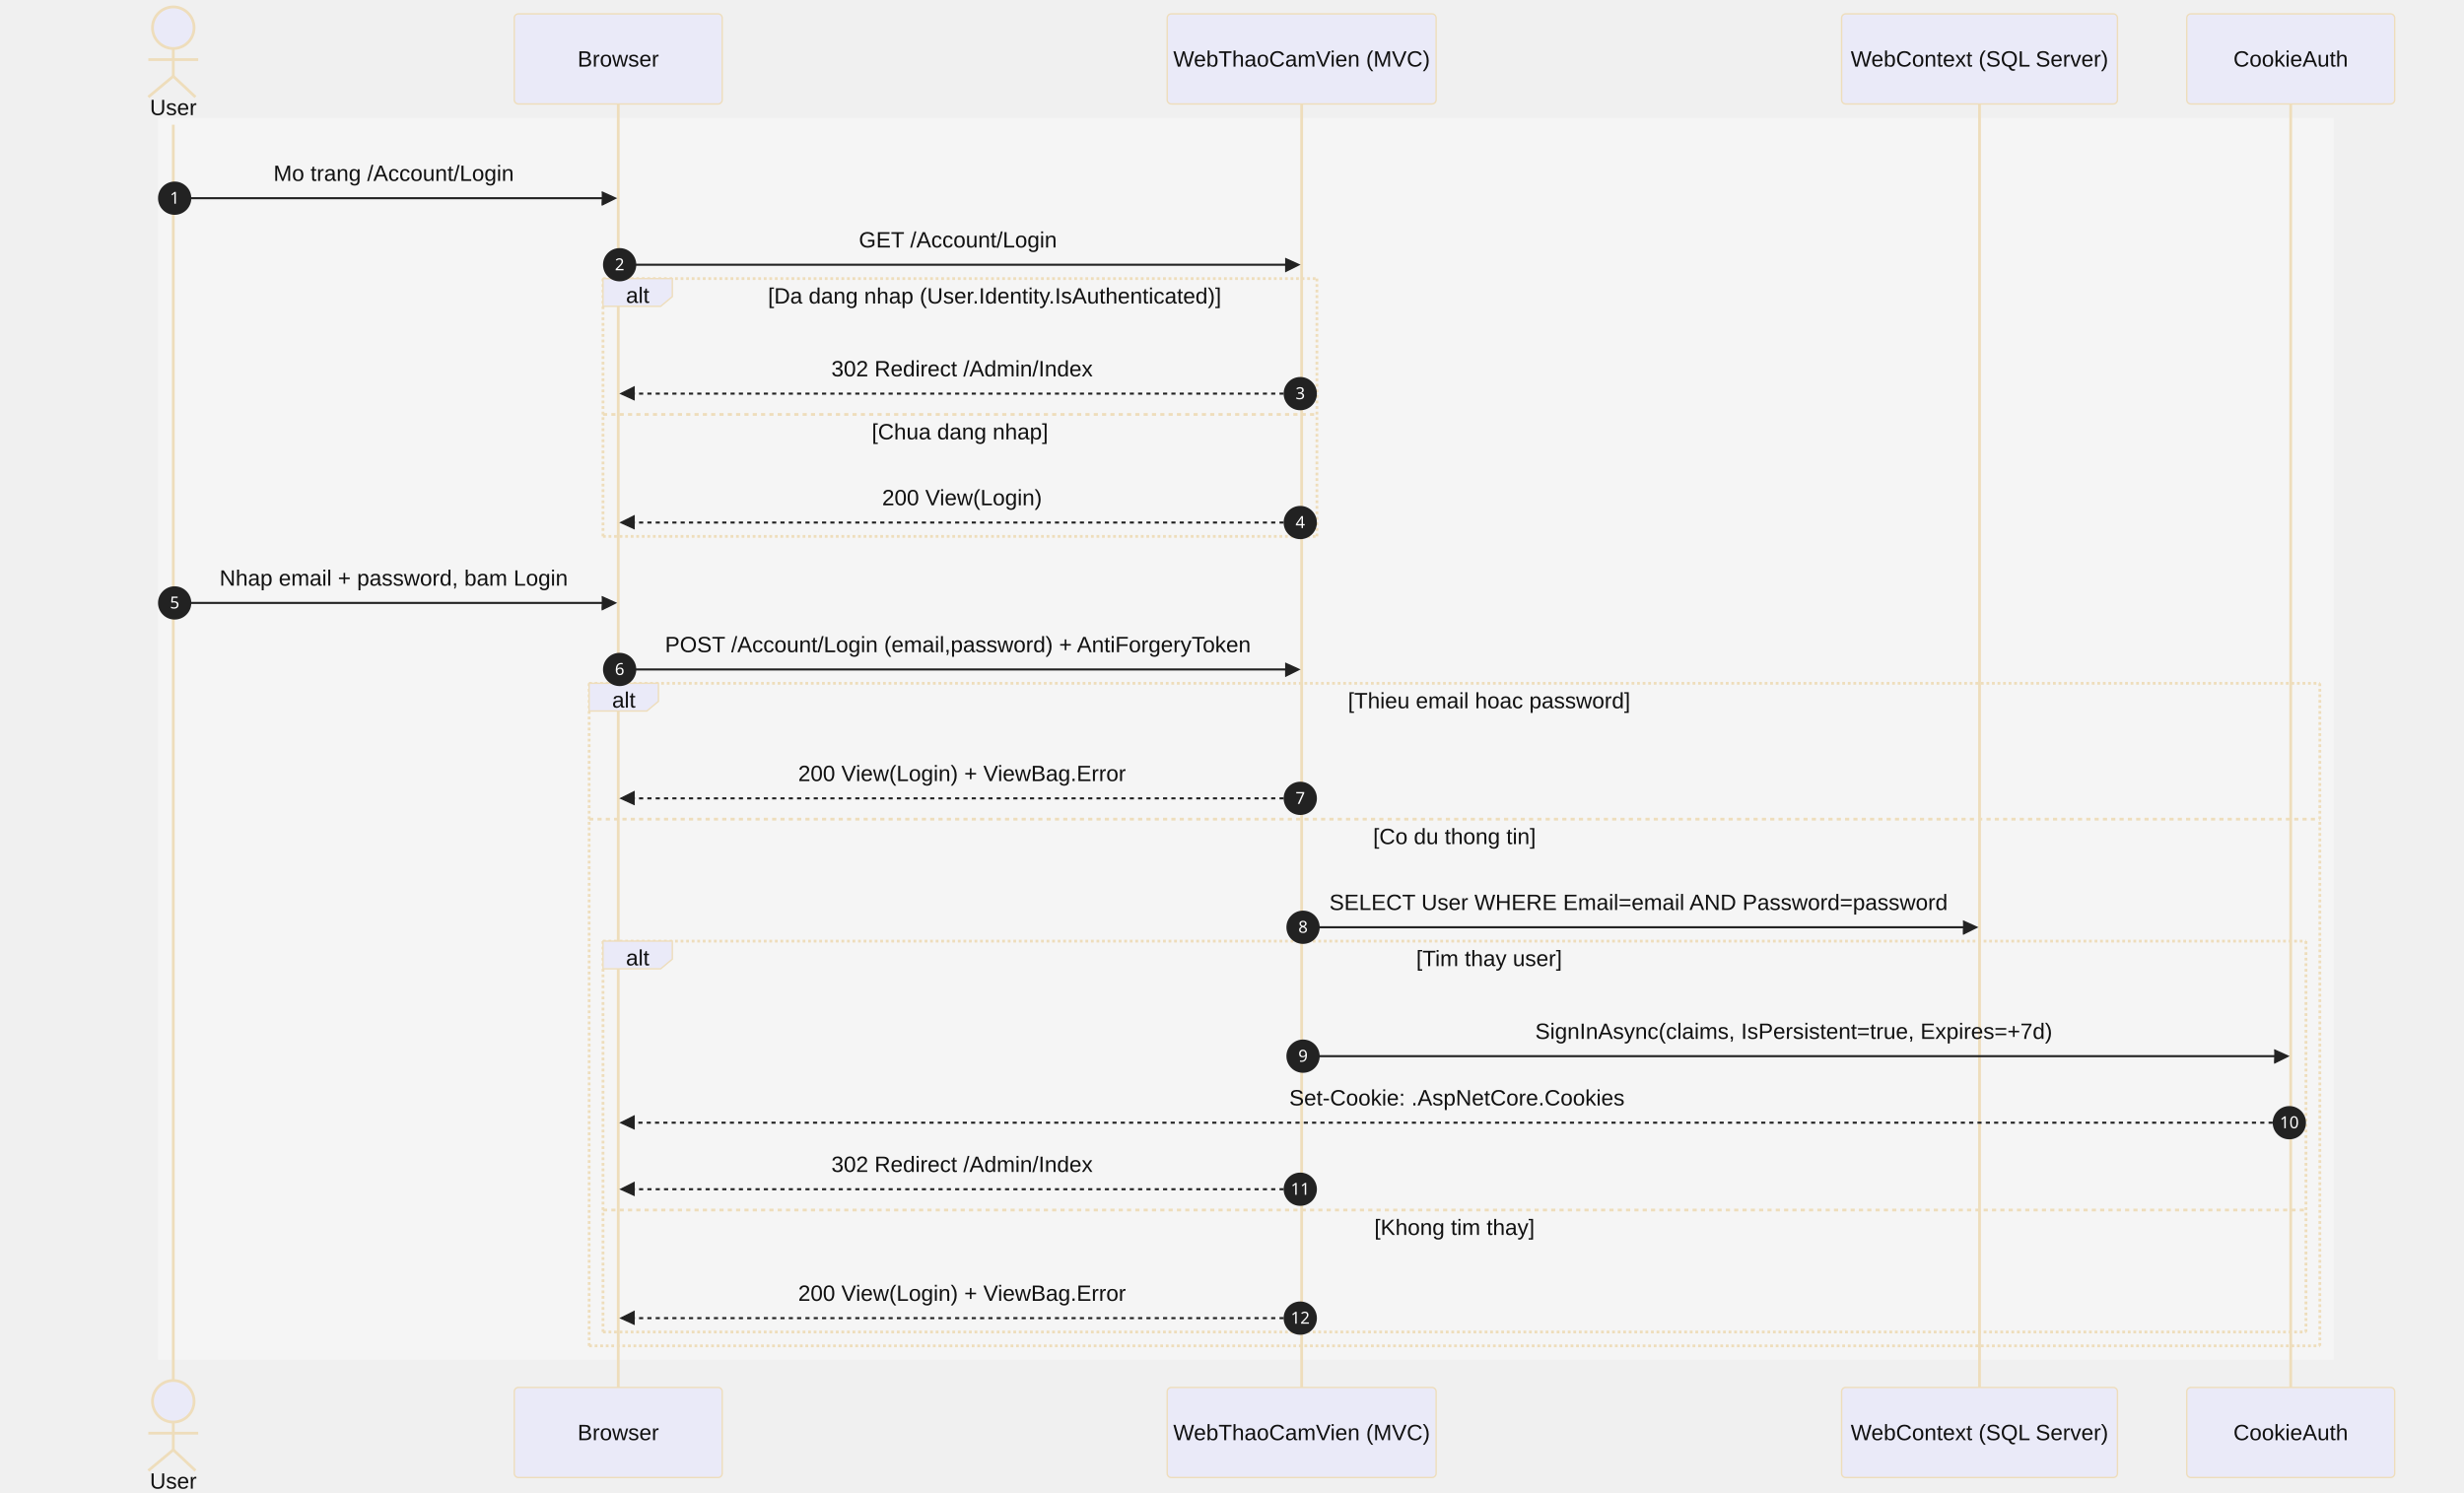
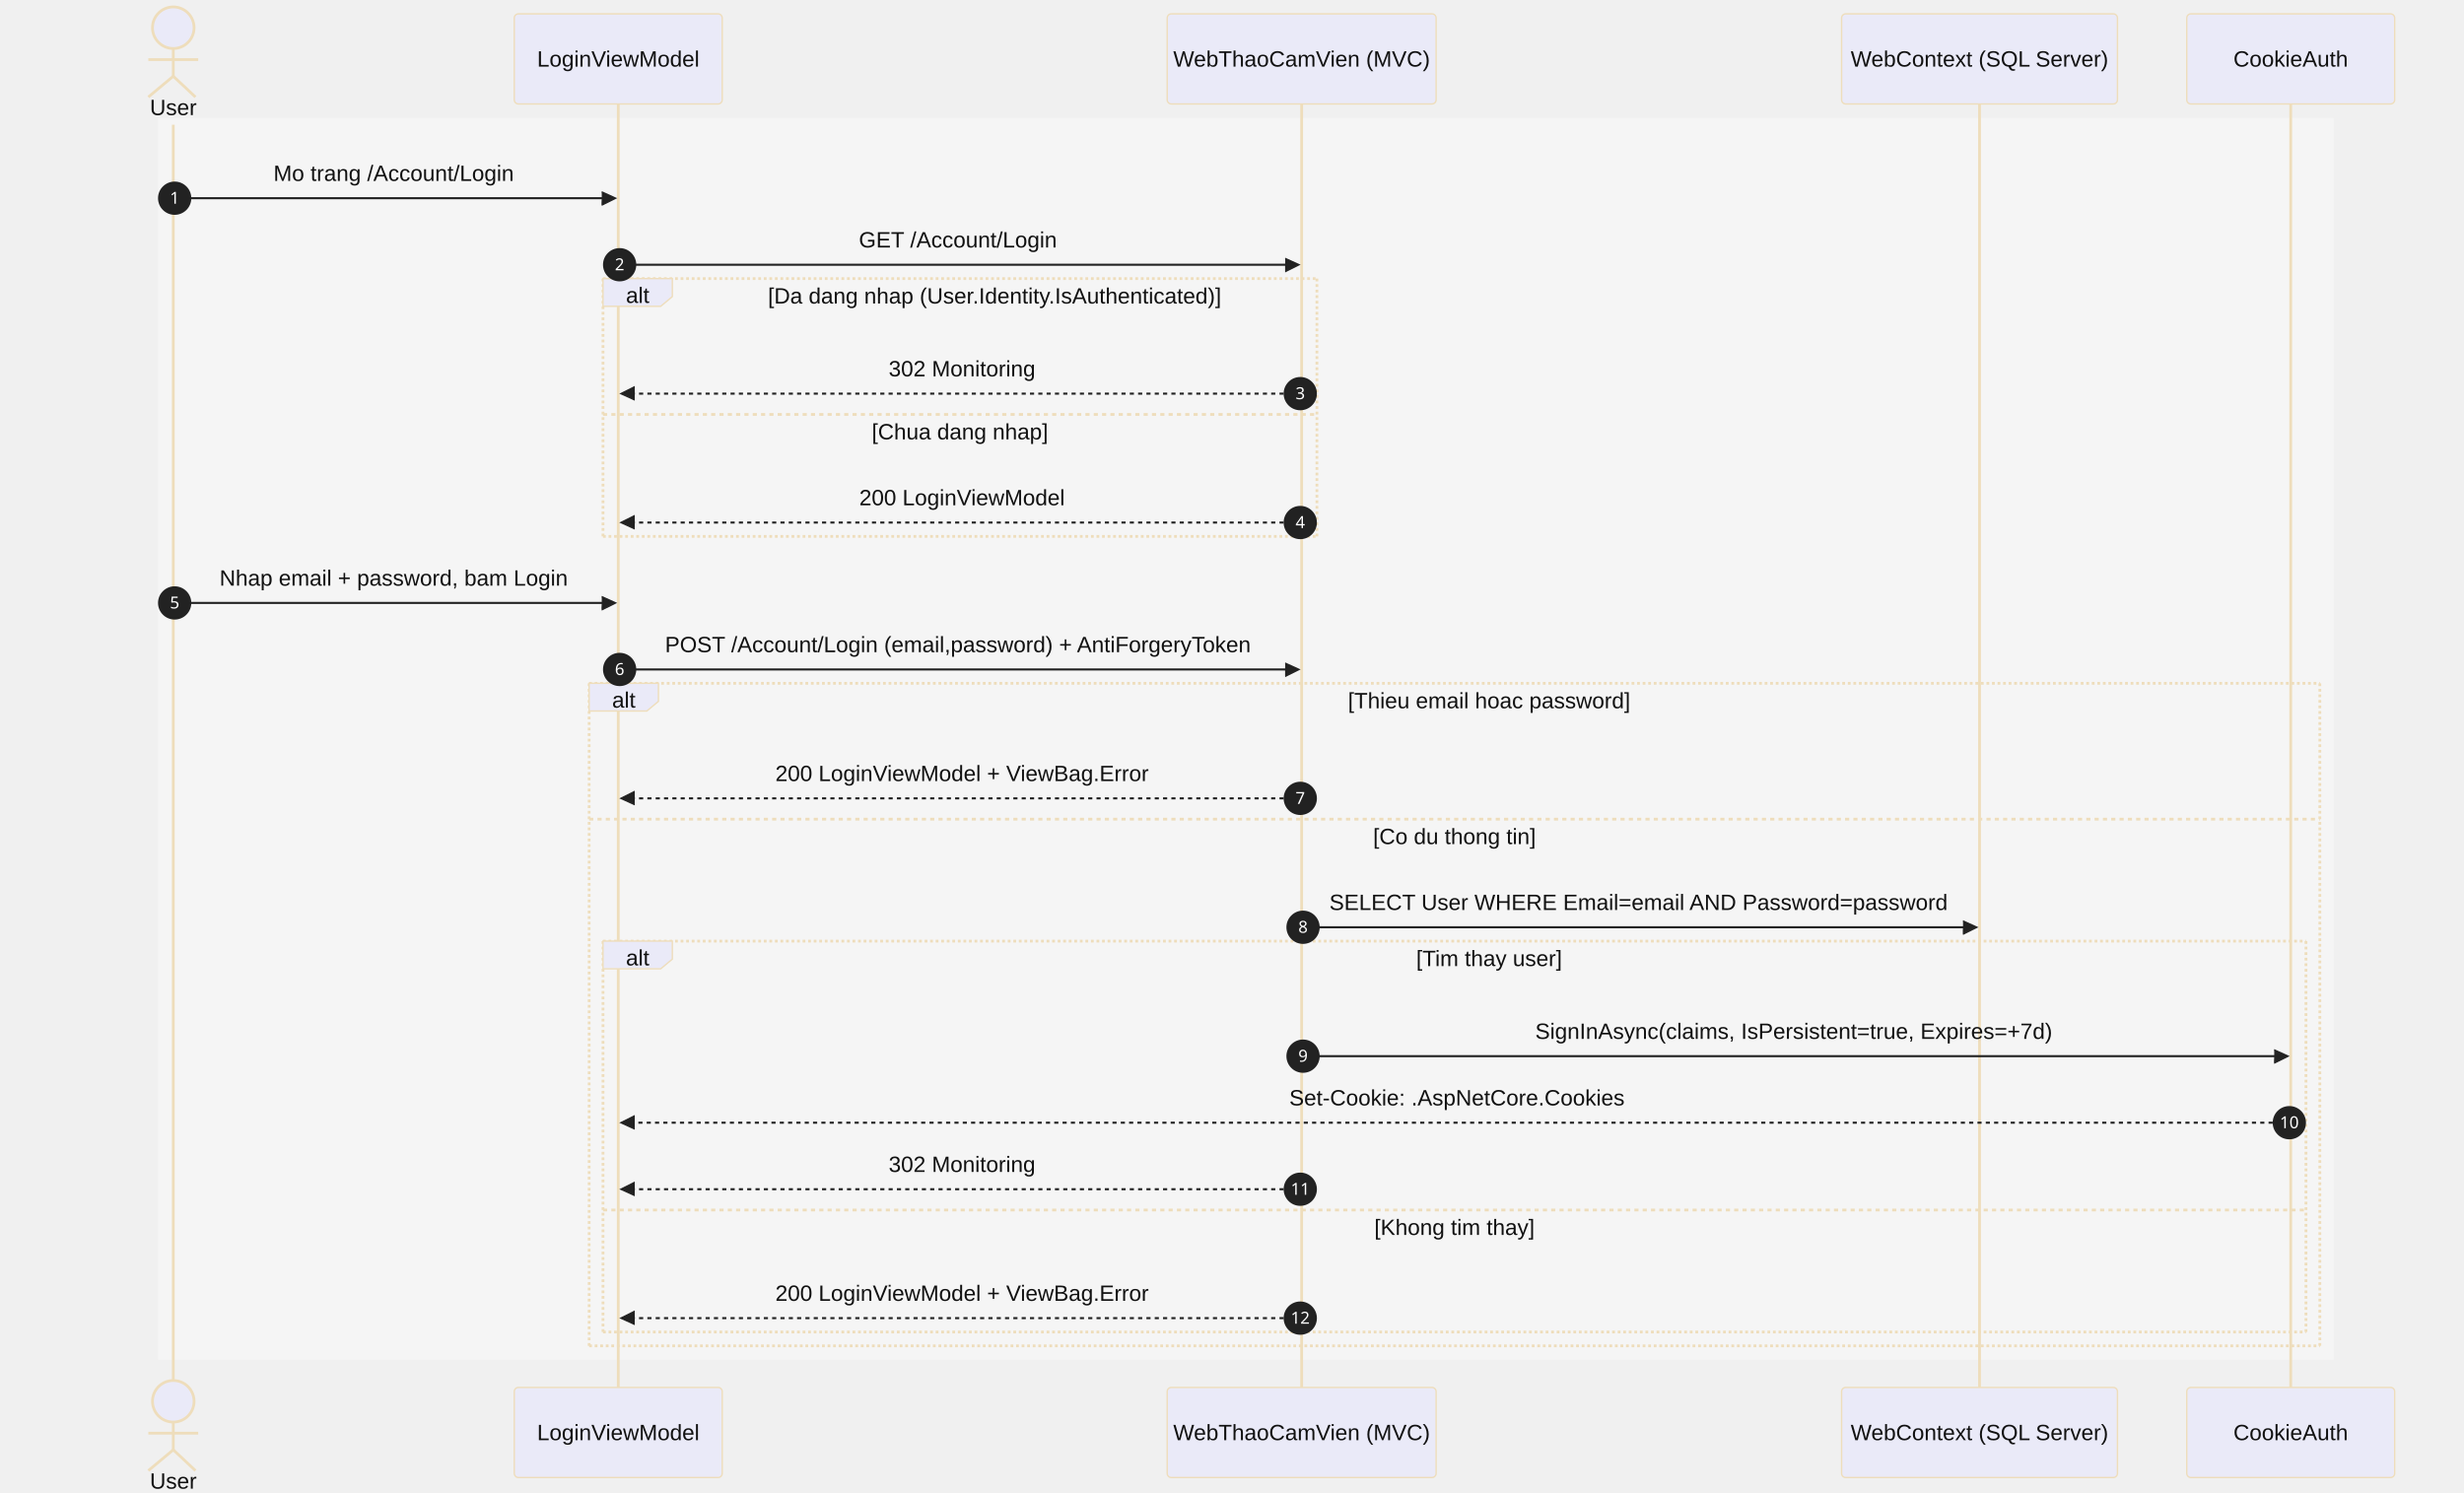
<svg xmlns="http://www.w3.org/2000/svg" id="container" width="1777.5" height="1077" viewBox="-50 -10 1777.5 1077" role="graphics-document document" aria-roledescription="sequence">
  <rect x="64" y="75" fill="rgb(245,245,245)" width="1569.5" height="896" class="rect" />
  <g>
    <rect x="1527.5" y="991" fill="#eaeaea" stroke="#666" width="150" height="65" name="A" rx="3" ry="3" class="actor actor-bottom" />
    <text x="1602.5" y="1023.5" dominant-baseline="central" alignment-baseline="central" class="actor actor-box" style="text-anchor: middle; font-size: 16px; font-weight: 400;">
      <tspan x="1602.5" dy="0">CookieAuth</tspan>
    </text>
  </g>
  <g>
    <rect x="1278.5" y="991" fill="#eaeaea" stroke="#666" width="199" height="65" name="DB" rx="3" ry="3" class="actor actor-bottom" />
    <text x="1378" y="1023.5" dominant-baseline="central" alignment-baseline="central" class="actor actor-box" style="text-anchor: middle; font-size: 16px; font-weight: 400;">
      <tspan x="1378" dy="0">WebContext (SQL Server)</tspan>
    </text>
  </g>
  <g>
    <rect x="792" y="991" fill="#eaeaea" stroke="#666" width="194" height="65" name="W" rx="3" ry="3" class="actor actor-bottom" />
    <text x="889" y="1023.5" dominant-baseline="central" alignment-baseline="central" class="actor actor-box" style="text-anchor: middle; font-size: 16px; font-weight: 400;">
      <tspan x="889" dy="0">WebThaoCamVien (MVC)</tspan>
    </text>
  </g>
  <g>
    <rect x="321" y="991" fill="#eaeaea" stroke="#666" width="150" height="65" name="B" rx="3" ry="3" class="actor actor-bottom" />
    <text x="396" y="1023.5" dominant-baseline="central" alignment-baseline="central" class="actor actor-box" style="text-anchor: middle; font-size: 16px; font-weight: 400;">
-       <tspan x="396" dy="0">Browser</tspan>
+       <tspan x="396" dy="0">LoginViewModel</tspan>
    </text>
  </g>
  <g />
  <g>
    <line id="actor4" x1="1602.5" y1="65" x2="1602.5" y2="991" class="actor-line 200" stroke-width="0.5px" stroke="#999" name="A" />
    <g id="root-4">
      <rect x="1527.5" y="0" fill="#eaeaea" stroke="#666" width="150" height="65" name="A" rx="3" ry="3" class="actor actor-top" />
      <text x="1602.5" y="32.5" dominant-baseline="central" alignment-baseline="central" class="actor actor-box" style="text-anchor: middle; font-size: 16px; font-weight: 400;">
        <tspan x="1602.5" dy="0">CookieAuth</tspan>
      </text>
    </g>
  </g>
  <g>
    <line id="actor3" x1="1378" y1="65" x2="1378" y2="991" class="actor-line 200" stroke-width="0.5px" stroke="#999" name="DB" />
    <g id="root-3">
      <rect x="1278.5" y="0" fill="#eaeaea" stroke="#666" width="199" height="65" name="DB" rx="3" ry="3" class="actor actor-top" />
      <text x="1378" y="32.5" dominant-baseline="central" alignment-baseline="central" class="actor actor-box" style="text-anchor: middle; font-size: 16px; font-weight: 400;">
        <tspan x="1378" dy="0">WebContext (SQL Server)</tspan>
      </text>
    </g>
  </g>
  <g>
    <line id="actor2" x1="889" y1="65" x2="889" y2="991" class="actor-line 200" stroke-width="0.5px" stroke="#999" name="W" />
    <g id="root-2">
      <rect x="792" y="0" fill="#eaeaea" stroke="#666" width="194" height="65" name="W" rx="3" ry="3" class="actor actor-top" />
      <text x="889" y="32.5" dominant-baseline="central" alignment-baseline="central" class="actor actor-box" style="text-anchor: middle; font-size: 16px; font-weight: 400;">
        <tspan x="889" dy="0">WebThaoCamVien (MVC)</tspan>
      </text>
    </g>
  </g>
  <g>
    <line id="actor1" x1="396" y1="65" x2="396" y2="991" class="actor-line 200" stroke-width="0.5px" stroke="#999" name="B" />
    <g id="root-1">
      <rect x="321" y="0" fill="#eaeaea" stroke="#666" width="150" height="65" name="B" rx="3" ry="3" class="actor actor-top" />
      <text x="396" y="32.5" dominant-baseline="central" alignment-baseline="central" class="actor actor-box" style="text-anchor: middle; font-size: 16px; font-weight: 400;">
-         <tspan x="396" dy="0">Browser</tspan>
+         <tspan x="396" dy="0">LoginViewModel</tspan>
      </text>
    </g>
  </g>
  <g>
    <line id="actor0" x1="75" y1="80" x2="75" y2="991" class="actor-line 200" stroke-width="0.5px" stroke="#999" name="U" />
  </g>
  <style>#container{font-family:"trebuchet ms",verdana,arial,sans-serif;font-size:16px;fill:#333;}@keyframes edge-animation-frame{from{stroke-dashoffset:0;}}@keyframes dash{to{stroke-dashoffset:0;}}#container .edge-animation-slow{stroke-dasharray:9,5!important;stroke-dashoffset:900;animation:dash 50s linear infinite;stroke-linecap:round;}#container .edge-animation-fast{stroke-dasharray:9,5!important;stroke-dashoffset:900;animation:dash 20s linear infinite;stroke-linecap:round;}#container .error-icon{fill:hsl(220.588, 100%, 98.333%);}#container .error-text{fill:rgb(8.5, 5.75, 0);stroke:rgb(8.5, 5.75, 0);}#container .edge-thickness-normal{stroke-width:1px;}#container .edge-thickness-thick{stroke-width:3.5px;}#container .edge-pattern-solid{stroke-dasharray:0;}#container .edge-thickness-invisible{stroke-width:0;fill:none;}#container .edge-pattern-dashed{stroke-dasharray:3;}#container .edge-pattern-dotted{stroke-dasharray:2;}#container .marker{fill:#000000;stroke:#000000;}#container .marker.cross{stroke:#000000;}#container svg{font-family:"trebuchet ms",verdana,arial,sans-serif;font-size:16px;}#container p{margin:0;}#container .actor{stroke:hsl(40.588, 60%, 83.333%);fill:#eaeaf8;}#container text.actor&gt;tspan{fill:#111111;stroke:none;}#container .actor-line{stroke:hsl(40.588, 60%, 83.333%);}#container .innerArc{stroke-width:1.5;stroke-dasharray:none;}#container .messageLine0{stroke-width:1.5;stroke-dasharray:none;stroke:#222222;}#container .messageLine1{stroke-width:1.5;stroke-dasharray:2,2;stroke:#222222;}#container #arrowhead path{fill:#222222;stroke:#222222;}#container .sequenceNumber{fill:#ffffff;}#container #sequencenumber{fill:#222222;}#container #crosshead path{fill:#222222;stroke:#222222;}#container .messageText{fill:#111111;stroke:none;}#container .labelBox{stroke:hsl(40.588, 60%, 83.333%);fill:#eaeaf8;}#container .labelText,#container .labelText&gt;tspan{fill:#111111;stroke:none;}#container .loopText,#container .loopText&gt;tspan{fill:#111111;stroke:none;}#container .loopLine{stroke-width:2px;stroke-dasharray:2,2;stroke:hsl(40.588, 60%, 83.333%);fill:hsl(40.588, 60%, 83.333%);}#container .note{stroke:hsl(52.683, 60%, 73.922%);fill:#fff5ad;}#container .noteText,#container .noteText&gt;tspan{fill:#333;stroke:none;}#container .activation0{fill:hsl(-79.412, 100%, 93.333%);stroke:hsl(-79.412, 100%, 83.333%);}#container .activation1{fill:hsl(-79.412, 100%, 93.333%);stroke:hsl(-79.412, 100%, 83.333%);}#container .activation2{fill:hsl(-79.412, 100%, 93.333%);stroke:hsl(-79.412, 100%, 83.333%);}#container .actorPopupMenu{position:absolute;}#container .actorPopupMenuPanel{position:absolute;fill:#eaeaf8;box-shadow:0px 8px 16px 0px rgba(0,0,0,0.2);filter:drop-shadow(3px 5px 2px rgb(0 0 0 / 0.4));}#container .actor-man line{stroke:hsl(40.588, 60%, 83.333%);fill:#eaeaf8;}#container .actor-man circle,#container line{stroke:hsl(40.588, 60%, 83.333%);fill:#eaeaf8;stroke-width:2px;}#container :root{--mermaid-font-family:"trebuchet ms",verdana,arial,sans-serif;}</style>
  <g />
  <defs>
    <symbol id="computer" width="24" height="24">
      <path transform="scale(.5)" d="M2 2v13h20v-13h-20zm18 11h-16v-9h16v9zm-10.228 6l.466-1h3.524l.467 1h-4.457zm14.228 3h-24l2-6h2.104l-1.33 4h18.45l-1.297-4h2.073l2 6zm-5-10h-14v-7h14v7z" />
    </symbol>
  </defs>
  <defs>
    <symbol id="database" fill-rule="evenodd" clip-rule="evenodd">
      <path transform="scale(.5)" d="M12.258.001l.256.004.255.005.253.008.251.01.249.012.247.015.246.016.242.019.241.02.239.023.236.024.233.027.231.028.229.031.225.032.223.034.22.036.217.038.214.04.211.041.208.043.205.045.201.046.198.048.194.05.191.051.187.053.183.054.18.056.175.057.172.059.168.06.163.061.16.063.155.064.15.066.074.033.073.033.071.034.07.034.069.035.068.035.067.035.066.035.064.036.064.036.062.036.06.036.06.037.058.037.058.037.055.038.055.038.053.038.052.038.051.039.05.039.048.039.047.039.045.04.044.04.043.04.041.04.04.041.039.041.037.041.036.041.034.041.033.042.032.042.03.042.029.042.027.042.026.043.024.043.023.043.021.043.02.043.018.044.017.043.015.044.013.044.012.044.011.045.009.044.007.045.006.045.004.045.002.045.001.045v17l-.001.045-.002.045-.004.045-.006.045-.007.045-.009.044-.011.045-.012.044-.013.044-.015.044-.017.043-.018.044-.02.043-.021.043-.023.043-.024.043-.026.043-.027.042-.029.042-.03.042-.032.042-.033.042-.034.041-.036.041-.037.041-.039.041-.04.041-.041.04-.043.04-.044.04-.045.04-.047.039-.048.039-.05.039-.051.039-.052.038-.053.038-.055.038-.055.038-.058.037-.058.037-.06.037-.06.036-.062.036-.064.036-.064.036-.066.035-.067.035-.068.035-.069.035-.07.034-.071.034-.073.033-.074.033-.15.066-.155.064-.16.063-.163.061-.168.06-.172.059-.175.057-.18.056-.183.054-.187.053-.191.051-.194.05-.198.048-.201.046-.205.045-.208.043-.211.041-.214.04-.217.038-.22.036-.223.034-.225.032-.229.031-.231.028-.233.027-.236.024-.239.023-.241.02-.242.019-.246.016-.247.015-.249.012-.251.01-.253.008-.255.005-.256.004-.258.001-.258-.001-.256-.004-.255-.005-.253-.008-.251-.01-.249-.012-.247-.015-.245-.016-.243-.019-.241-.02-.238-.023-.236-.024-.234-.027-.231-.028-.228-.031-.226-.032-.223-.034-.22-.036-.217-.038-.214-.04-.211-.041-.208-.043-.204-.045-.201-.046-.198-.048-.195-.05-.19-.051-.187-.053-.184-.054-.179-.056-.176-.057-.172-.059-.167-.06-.164-.061-.159-.063-.155-.064-.151-.066-.074-.033-.072-.033-.072-.034-.07-.034-.069-.035-.068-.035-.067-.035-.066-.035-.064-.036-.063-.036-.062-.036-.061-.036-.06-.037-.058-.037-.057-.037-.056-.038-.055-.038-.053-.038-.052-.038-.051-.039-.049-.039-.049-.039-.046-.039-.046-.04-.044-.04-.043-.04-.041-.04-.04-.041-.039-.041-.037-.041-.036-.041-.034-.041-.033-.042-.032-.042-.03-.042-.029-.042-.027-.042-.026-.043-.024-.043-.023-.043-.021-.043-.02-.043-.018-.044-.017-.043-.015-.044-.013-.044-.012-.044-.011-.045-.009-.044-.007-.045-.006-.045-.004-.045-.002-.045-.001-.045v-17l.001-.045.002-.045.004-.045.006-.045.007-.045.009-.044.011-.045.012-.044.013-.044.015-.044.017-.043.018-.044.02-.043.021-.043.023-.043.024-.043.026-.043.027-.042.029-.042.03-.042.032-.042.033-.042.034-.041.036-.041.037-.041.039-.041.04-.041.041-.04.043-.04.044-.04.046-.04.046-.039.049-.039.049-.039.051-.039.052-.038.053-.038.055-.038.056-.038.057-.037.058-.037.06-.037.061-.036.062-.036.063-.036.064-.036.066-.035.067-.035.068-.035.069-.035.07-.034.072-.034.072-.033.074-.033.151-.066.155-.064.159-.063.164-.061.167-.06.172-.059.176-.057.179-.056.184-.054.187-.053.19-.051.195-.05.198-.048.201-.046.204-.045.208-.043.211-.041.214-.04.217-.038.22-.036.223-.034.226-.032.228-.031.231-.028.234-.027.236-.024.238-.023.241-.02.243-.019.245-.016.247-.015.249-.012.251-.01.253-.008.255-.005.256-.004.258-.001.258.001zm-9.258 20.499v.01l.001.021.003.021.004.022.005.021.006.022.007.022.009.023.01.022.011.023.012.023.013.023.015.023.016.024.017.023.018.024.019.024.021.024.022.025.023.024.024.025.052.049.056.05.061.051.066.051.07.051.075.051.079.052.084.052.088.052.092.052.097.052.102.051.105.052.11.052.114.051.119.051.123.051.127.05.131.05.135.05.139.048.144.049.147.047.152.047.155.047.16.045.163.045.167.043.171.043.176.041.178.041.183.039.187.039.19.037.194.035.197.035.202.033.204.031.209.03.212.029.216.027.219.025.222.024.226.021.23.02.233.018.236.016.24.015.243.012.246.01.249.008.253.005.256.004.259.001.26-.001.257-.004.254-.005.25-.008.247-.011.244-.012.241-.014.237-.016.233-.018.231-.021.226-.021.224-.024.22-.026.216-.027.212-.028.21-.031.205-.031.202-.034.198-.034.194-.036.191-.037.187-.039.183-.04.179-.04.175-.042.172-.043.168-.044.163-.045.16-.046.155-.046.152-.047.148-.048.143-.049.139-.049.136-.05.131-.05.126-.05.123-.051.118-.052.114-.051.11-.052.106-.052.101-.052.096-.052.092-.052.088-.053.083-.051.079-.052.074-.052.07-.051.065-.051.06-.051.056-.05.051-.05.023-.024.023-.025.021-.024.02-.024.019-.024.018-.024.017-.024.015-.023.014-.024.013-.023.012-.023.01-.023.01-.022.008-.022.006-.022.006-.022.004-.022.004-.021.001-.021.001-.021v-4.127l-.077.055-.08.053-.083.054-.085.053-.087.052-.09.052-.093.051-.095.05-.097.05-.1.049-.102.049-.105.048-.106.047-.109.047-.111.046-.114.045-.115.045-.118.044-.12.043-.122.042-.124.042-.126.041-.128.04-.13.04-.132.038-.134.038-.135.037-.138.037-.139.035-.142.035-.143.034-.144.033-.147.032-.148.031-.15.03-.151.03-.153.029-.154.027-.156.027-.158.026-.159.025-.161.024-.162.023-.163.022-.165.021-.166.02-.167.019-.169.018-.169.017-.171.016-.173.015-.173.014-.175.013-.175.012-.177.011-.178.01-.179.008-.179.008-.181.006-.182.005-.182.004-.184.003-.184.002h-.37l-.184-.002-.184-.003-.182-.004-.182-.005-.181-.006-.179-.008-.179-.008-.178-.01-.176-.011-.176-.012-.175-.013-.173-.014-.172-.015-.171-.016-.17-.017-.169-.018-.167-.019-.166-.02-.165-.021-.163-.022-.162-.023-.161-.024-.159-.025-.157-.026-.156-.027-.155-.027-.153-.029-.151-.03-.15-.03-.148-.031-.146-.032-.145-.033-.143-.034-.141-.035-.14-.035-.137-.037-.136-.037-.134-.038-.132-.038-.13-.04-.128-.04-.126-.041-.124-.042-.122-.042-.12-.044-.117-.043-.116-.045-.113-.045-.112-.046-.109-.047-.106-.047-.105-.048-.102-.049-.1-.049-.097-.05-.095-.05-.093-.052-.09-.051-.087-.052-.085-.053-.083-.054-.08-.054-.077-.054v4.127zm0-5.654v.011l.001.021.003.021.004.021.005.022.006.022.007.022.009.022.01.022.011.023.012.023.013.023.015.024.016.023.017.024.018.024.019.024.021.024.022.024.023.025.024.024.052.05.056.05.061.05.066.051.07.051.075.052.079.051.084.052.088.052.092.052.097.052.102.052.105.052.11.051.114.051.119.052.123.05.127.051.131.05.135.049.139.049.144.048.147.048.152.047.155.046.16.045.163.045.167.044.171.042.176.042.178.04.183.04.187.038.19.037.194.036.197.034.202.033.204.032.209.03.212.028.216.027.219.025.222.024.226.022.23.02.233.018.236.016.24.014.243.012.246.01.249.008.253.006.256.003.259.001.26-.001.257-.003.254-.006.25-.008.247-.01.244-.012.241-.015.237-.016.233-.018.231-.02.226-.022.224-.024.22-.025.216-.027.212-.029.21-.03.205-.032.202-.033.198-.035.194-.036.191-.037.187-.039.183-.039.179-.041.175-.042.172-.043.168-.044.163-.045.16-.045.155-.047.152-.047.148-.048.143-.048.139-.05.136-.049.131-.05.126-.051.123-.051.118-.051.114-.052.11-.052.106-.052.101-.052.096-.052.092-.052.088-.052.083-.052.079-.052.074-.051.07-.052.065-.051.06-.05.056-.051.051-.049.023-.025.023-.024.021-.025.02-.024.019-.024.018-.024.017-.024.015-.023.014-.023.013-.024.012-.022.01-.023.01-.023.008-.022.006-.022.006-.022.004-.021.004-.022.001-.021.001-.021v-4.139l-.077.054-.08.054-.083.054-.085.052-.087.053-.09.051-.093.051-.095.051-.097.05-.1.049-.102.049-.105.048-.106.047-.109.047-.111.046-.114.045-.115.044-.118.044-.12.044-.122.042-.124.042-.126.041-.128.04-.13.039-.132.039-.134.038-.135.037-.138.036-.139.036-.142.035-.143.033-.144.033-.147.033-.148.031-.15.03-.151.03-.153.028-.154.028-.156.027-.158.026-.159.025-.161.024-.162.023-.163.022-.165.021-.166.02-.167.019-.169.018-.169.017-.171.016-.173.015-.173.014-.175.013-.175.012-.177.011-.178.009-.179.009-.179.007-.181.007-.182.005-.182.004-.184.003-.184.002h-.37l-.184-.002-.184-.003-.182-.004-.182-.005-.181-.007-.179-.007-.179-.009-.178-.009-.176-.011-.176-.012-.175-.013-.173-.014-.172-.015-.171-.016-.17-.017-.169-.018-.167-.019-.166-.02-.165-.021-.163-.022-.162-.023-.161-.024-.159-.025-.157-.026-.156-.027-.155-.028-.153-.028-.151-.03-.15-.03-.148-.031-.146-.033-.145-.033-.143-.033-.141-.035-.14-.036-.137-.036-.136-.037-.134-.038-.132-.039-.13-.039-.128-.04-.126-.041-.124-.042-.122-.043-.12-.043-.117-.044-.116-.044-.113-.046-.112-.046-.109-.046-.106-.047-.105-.048-.102-.049-.1-.049-.097-.05-.095-.051-.093-.051-.09-.051-.087-.053-.085-.052-.083-.054-.08-.054-.077-.054v4.139zm0-5.666v.011l.001.02.003.022.004.021.005.022.006.021.007.022.009.023.01.022.011.023.012.023.013.023.015.023.016.024.017.024.018.023.019.024.021.025.022.024.023.024.024.025.052.05.056.05.061.05.066.051.07.051.075.052.079.051.084.052.088.052.092.052.097.052.102.052.105.051.11.052.114.051.119.051.123.051.127.05.131.05.135.05.139.049.144.048.147.048.152.047.155.046.16.045.163.045.167.043.171.043.176.042.178.04.183.04.187.038.19.037.194.036.197.034.202.033.204.032.209.03.212.028.216.027.219.025.222.024.226.021.23.02.233.018.236.017.24.014.243.012.246.01.249.008.253.006.256.003.259.001.26-.001.257-.003.254-.006.25-.008.247-.01.244-.013.241-.014.237-.016.233-.018.231-.02.226-.022.224-.024.22-.025.216-.027.212-.029.21-.03.205-.032.202-.033.198-.035.194-.036.191-.037.187-.039.183-.039.179-.041.175-.042.172-.043.168-.044.163-.045.16-.045.155-.047.152-.047.148-.048.143-.049.139-.049.136-.049.131-.051.126-.05.123-.051.118-.052.114-.051.11-.052.106-.052.101-.052.096-.052.092-.052.088-.052.083-.052.079-.052.074-.052.07-.051.065-.051.06-.051.056-.05.051-.049.023-.025.023-.025.021-.024.02-.024.019-.024.018-.024.017-.024.015-.023.014-.024.013-.023.012-.023.01-.022.01-.023.008-.022.006-.022.006-.022.004-.022.004-.021.001-.021.001-.021v-4.153l-.077.054-.08.054-.083.053-.085.053-.087.053-.09.051-.093.051-.095.051-.097.05-.1.049-.102.048-.105.048-.106.048-.109.046-.111.046-.114.046-.115.044-.118.044-.12.043-.122.043-.124.042-.126.041-.128.04-.13.039-.132.039-.134.038-.135.037-.138.036-.139.036-.142.034-.143.034-.144.033-.147.032-.148.032-.15.03-.151.03-.153.028-.154.028-.156.027-.158.026-.159.024-.161.024-.162.023-.163.023-.165.021-.166.02-.167.019-.169.018-.169.017-.171.016-.173.015-.173.014-.175.013-.175.012-.177.01-.178.01-.179.009-.179.007-.181.006-.182.006-.182.004-.184.003-.184.001-.185.001-.185-.001-.184-.001-.184-.003-.182-.004-.182-.006-.181-.006-.179-.007-.179-.009-.178-.01-.176-.01-.176-.012-.175-.013-.173-.014-.172-.015-.171-.016-.17-.017-.169-.018-.167-.019-.166-.02-.165-.021-.163-.023-.162-.023-.161-.024-.159-.024-.157-.026-.156-.027-.155-.028-.153-.028-.151-.03-.15-.03-.148-.032-.146-.032-.145-.033-.143-.034-.141-.034-.14-.036-.137-.036-.136-.037-.134-.038-.132-.039-.13-.039-.128-.041-.126-.041-.124-.041-.122-.043-.12-.043-.117-.044-.116-.044-.113-.046-.112-.046-.109-.046-.106-.048-.105-.048-.102-.048-.1-.05-.097-.049-.095-.051-.093-.051-.09-.052-.087-.052-.085-.053-.083-.053-.08-.054-.077-.054v4.153zm8.74-8.179l-.257.004-.254.005-.25.008-.247.011-.244.012-.241.014-.237.016-.233.018-.231.021-.226.022-.224.023-.22.026-.216.027-.212.028-.21.031-.205.032-.202.033-.198.034-.194.036-.191.038-.187.038-.183.04-.179.041-.175.042-.172.043-.168.043-.163.045-.16.046-.155.046-.152.048-.148.048-.143.048-.139.049-.136.05-.131.05-.126.051-.123.051-.118.051-.114.052-.11.052-.106.052-.101.052-.096.052-.092.052-.088.052-.083.052-.079.052-.074.051-.07.052-.065.051-.06.05-.056.05-.051.05-.023.025-.023.024-.021.024-.02.025-.019.024-.018.024-.017.023-.015.024-.014.023-.013.023-.012.023-.01.023-.01.022-.008.022-.006.023-.006.021-.004.022-.004.021-.001.021-.001.021.001.021.001.021.004.021.004.022.006.021.006.023.008.022.01.022.01.023.012.023.013.023.014.023.015.024.017.023.018.024.019.024.02.025.021.024.023.024.023.025.051.05.056.05.06.05.065.051.07.052.074.051.079.052.083.052.088.052.092.052.096.052.101.052.106.052.11.052.114.052.118.051.123.051.126.051.131.05.136.05.139.049.143.048.148.048.152.048.155.046.16.046.163.045.168.043.172.043.175.042.179.041.183.04.187.038.191.038.194.036.198.034.202.033.205.032.21.031.212.028.216.027.22.026.224.023.226.022.231.021.233.018.237.016.241.014.244.012.247.011.25.008.254.005.257.004.26.001.26-.001.257-.004.254-.005.25-.008.247-.011.244-.012.241-.014.237-.016.233-.018.231-.021.226-.022.224-.023.22-.026.216-.027.212-.028.21-.031.205-.032.202-.033.198-.034.194-.036.191-.038.187-.038.183-.04.179-.041.175-.042.172-.043.168-.043.163-.045.16-.046.155-.046.152-.048.148-.048.143-.048.139-.049.136-.05.131-.05.126-.051.123-.051.118-.051.114-.052.11-.052.106-.052.101-.052.096-.052.092-.052.088-.052.083-.052.079-.052.074-.051.07-.052.065-.051.06-.05.056-.05.051-.05.023-.025.023-.024.021-.024.02-.025.019-.024.018-.024.017-.023.015-.024.014-.023.013-.023.012-.023.01-.023.01-.022.008-.022.006-.023.006-.021.004-.022.004-.021.001-.021.001-.021-.001-.021-.001-.021-.004-.021-.004-.022-.006-.021-.006-.023-.008-.022-.01-.022-.01-.023-.012-.023-.013-.023-.014-.023-.015-.024-.017-.023-.018-.024-.019-.024-.02-.025-.021-.024-.023-.024-.023-.025-.051-.05-.056-.05-.06-.05-.065-.051-.07-.052-.074-.051-.079-.052-.083-.052-.088-.052-.092-.052-.096-.052-.101-.052-.106-.052-.11-.052-.114-.052-.118-.051-.123-.051-.126-.051-.131-.05-.136-.05-.139-.049-.143-.048-.148-.048-.152-.048-.155-.046-.16-.046-.163-.045-.168-.043-.172-.043-.175-.042-.179-.041-.183-.04-.187-.038-.191-.038-.194-.036-.198-.034-.202-.033-.205-.032-.21-.031-.212-.028-.216-.027-.22-.026-.224-.023-.226-.022-.231-.021-.233-.018-.237-.016-.241-.014-.244-.012-.247-.011-.25-.008-.254-.005-.257-.004-.26-.001-.26.001z" />
    </symbol>
  </defs>
  <defs>
    <symbol id="clock" width="24" height="24">
      <path transform="scale(.5)" d="M12 2c5.514 0 10 4.486 10 10s-4.486 10-10 10-10-4.486-10-10 4.486-10 10-10zm0-2c-6.627 0-12 5.373-12 12s5.373 12 12 12 12-5.373 12-12-5.373-12-12-12zm5.848 12.459c.202.038.202.333.001.372-1.907.361-6.045 1.111-6.547 1.111-.719 0-1.301-.582-1.301-1.301 0-.512.77-5.447 1.125-7.445.034-.192.312-.181.343.014l.985 6.238 5.394 1.011z" />
    </symbol>
  </defs>
  <defs>
    <marker id="arrowhead" refX="7.9" refY="5" markerUnits="userSpaceOnUse" markerWidth="12" markerHeight="12" orient="auto-start-reverse">
      <path d="M -1 0 L 10 5 L 0 10 z" />
    </marker>
  </defs>
  <defs>
    <marker id="crosshead" markerWidth="15" markerHeight="8" orient="auto" refX="4" refY="4.5">
      <path fill="none" stroke="#000000" stroke-width="1pt" d="M 1,2 L 6,7 M 6,2 L 1,7" style="stroke-dasharray: 0, 0;" />
    </marker>
  </defs>
  <defs>
    <marker id="filled-head" refX="15.5" refY="7" markerWidth="20" markerHeight="28" orient="auto">
      <path d="M 18,7 L9,13 L14,7 L9,1 Z" />
    </marker>
  </defs>
  <defs>
    <marker id="sequencenumber" refX="15" refY="15" markerWidth="60" markerHeight="40" orient="auto">
      <circle cx="15" cy="15" r="6" />
    </marker>
  </defs>
  <g>
    <line x1="385" y1="191" x2="900" y2="191" class="loopLine" />
    <line x1="900" y1="191" x2="900" y2="377" class="loopLine" />
    <line x1="385" y1="377" x2="900" y2="377" class="loopLine" />
    <line x1="385" y1="191" x2="385" y2="377" class="loopLine" />
    <line x1="385" y1="289" x2="900" y2="289" class="loopLine" style="stroke-dasharray: 3, 3;" />
    <polygon points="385,191 435,191 435,204 426.6,211 385,211" class="labelBox" />
    <text x="410" y="204" text-anchor="middle" dominant-baseline="middle" alignment-baseline="middle" class="labelText" style="font-size: 16px; font-weight: 400;">alt</text>
    <text x="667.5" y="209" text-anchor="middle" class="loopText" style="font-size: 16px; font-weight: 400;">
      <tspan x="667.5">[Da dang nhap (User.Identity.IsAuthenticated)]</tspan>
    </text>
    <text x="642.5" y="307" text-anchor="middle" class="loopText" style="font-size: 16px; font-weight: 400;">[Chua dang nhap]</text>
  </g>
  <g>
    <line x1="385" y1="669" x2="1613.5" y2="669" class="loopLine" />
    <line x1="1613.5" y1="669" x2="1613.5" y2="951" class="loopLine" />
    <line x1="385" y1="951" x2="1613.5" y2="951" class="loopLine" />
    <line x1="385" y1="669" x2="385" y2="951" class="loopLine" />
    <line x1="385" y1="863" x2="1613.5" y2="863" class="loopLine" style="stroke-dasharray: 3, 3;" />
    <polygon points="385,669 435,669 435,682 426.6,689 385,689" class="labelBox" />
    <text x="410" y="682" text-anchor="middle" dominant-baseline="middle" alignment-baseline="middle" class="labelText" style="font-size: 16px; font-weight: 400;">alt</text>
    <text x="1024.25" y="687" text-anchor="middle" class="loopText" style="font-size: 16px; font-weight: 400;">
      <tspan x="1024.25">[Tim thay user]</tspan>
    </text>
    <text x="999.25" y="881" text-anchor="middle" class="loopText" style="font-size: 16px; font-weight: 400;">[Khong tim thay]</text>
  </g>
  <g>
    <line x1="375" y1="483" x2="1623.5" y2="483" class="loopLine" />
    <line x1="1623.5" y1="483" x2="1623.5" y2="961" class="loopLine" />
    <line x1="375" y1="961" x2="1623.5" y2="961" class="loopLine" />
    <line x1="375" y1="483" x2="375" y2="961" class="loopLine" />
    <line x1="375" y1="581" x2="1623.5" y2="581" class="loopLine" style="stroke-dasharray: 3, 3;" />
    <polygon points="375,483 425,483 425,496 416.6,503 375,503" class="labelBox" />
    <text x="400" y="496" text-anchor="middle" dominant-baseline="middle" alignment-baseline="middle" class="labelText" style="font-size: 16px; font-weight: 400;">alt</text>
    <text x="1024.25" y="501" text-anchor="middle" class="loopText" style="font-size: 16px; font-weight: 400;">
      <tspan x="1024.25">[Thieu email hoac password]</tspan>
    </text>
    <text x="999.25" y="599" text-anchor="middle" class="loopText" style="font-size: 16px; font-weight: 400;">[Co du thong tin]</text>
  </g>
  <g class="actor-man actor-top" name="U">
    <line id="actor-man-torso0" x1="75" y1="25" x2="75" y2="45" />
    <line id="actor-man-arms0" x1="57" y1="33" x2="93" y2="33" />
    <line x1="57" y1="60" x2="75" y2="45" />
    <line x1="75" y1="45" x2="91" y2="60" />
    <circle cx="75" cy="10" r="15" width="150" height="65" />
    <text x="75" y="67.5" dominant-baseline="central" alignment-baseline="central" class="actor actor-man" style="text-anchor: middle; font-size: 16px; font-weight: 400;">
      <tspan x="75" dy="0">User</tspan>
    </text>
  </g>
  <text x="234" y="100" text-anchor="middle" dominant-baseline="middle" alignment-baseline="middle" class="messageText" dy="1em" style="font-size: 16px; font-weight: 400;">Mo trang /Account/Login</text>
  <line x1="76" y1="133" x2="392" y2="133" class="messageLine0" stroke-width="2" stroke="none" marker-end="url(#arrowhead)" style="fill: none;" />
  <line x1="76" y1="133" x2="76" y2="133" stroke-width="0" marker-start="url(#sequencenumber)" />
  <text x="76" y="137" font-family="sans-serif" font-size="12px" text-anchor="middle" class="sequenceNumber">1</text>
  <text x="641" y="148" text-anchor="middle" dominant-baseline="middle" alignment-baseline="middle" class="messageText" dy="1em" style="font-size: 16px; font-weight: 400;">GET /Account/Login</text>
  <line x1="397" y1="181" x2="885" y2="181" class="messageLine0" stroke-width="2" stroke="none" marker-end="url(#arrowhead)" style="fill: none;" />
  <line x1="397" y1="181" x2="397" y2="181" stroke-width="0" marker-start="url(#sequencenumber)" />
  <text x="397" y="185" font-family="sans-serif" font-size="12px" text-anchor="middle" class="sequenceNumber">2</text>
-   <text x="644" y="241" text-anchor="middle" dominant-baseline="middle" alignment-baseline="middle" class="messageText" dy="1em" style="font-size: 16px; font-weight: 400;">302 Redirect /Admin/Index</text>
+   <text x="644" y="241" text-anchor="middle" dominant-baseline="middle" alignment-baseline="middle" class="messageText" dy="1em" style="font-size: 16px; font-weight: 400;">302 Monitoring</text>
  <line x1="888" y1="274" x2="400" y2="274" class="messageLine1" stroke-width="2" stroke="none" marker-end="url(#arrowhead)" style="stroke-dasharray: 3, 3; fill: none;" />
  <line x1="888" y1="274" x2="888" y2="274" stroke-width="0" marker-start="url(#sequencenumber)" />
  <text x="888" y="278" font-family="sans-serif" font-size="12px" text-anchor="middle" class="sequenceNumber">3</text>
-   <text x="644" y="334" text-anchor="middle" dominant-baseline="middle" alignment-baseline="middle" class="messageText" dy="1em" style="font-size: 16px; font-weight: 400;">200 View(Login)</text>
+   <text x="644" y="334" text-anchor="middle" dominant-baseline="middle" alignment-baseline="middle" class="messageText" dy="1em" style="font-size: 16px; font-weight: 400;">200 LoginViewModel</text>
  <line x1="888" y1="367" x2="400" y2="367" class="messageLine1" stroke-width="2" stroke="none" marker-end="url(#arrowhead)" style="stroke-dasharray: 3, 3; fill: none;" />
  <line x1="888" y1="367" x2="888" y2="367" stroke-width="0" marker-start="url(#sequencenumber)" />
  <text x="888" y="371" font-family="sans-serif" font-size="12px" text-anchor="middle" class="sequenceNumber">4</text>
  <text x="234" y="392" text-anchor="middle" dominant-baseline="middle" alignment-baseline="middle" class="messageText" dy="1em" style="font-size: 16px; font-weight: 400;">Nhap email + password, bam Login</text>
  <line x1="76" y1="425" x2="392" y2="425" class="messageLine0" stroke-width="2" stroke="none" marker-end="url(#arrowhead)" style="fill: none;" />
  <line x1="76" y1="425" x2="76" y2="425" stroke-width="0" marker-start="url(#sequencenumber)" />
  <text x="76" y="429" font-family="sans-serif" font-size="12px" text-anchor="middle" class="sequenceNumber">5</text>
  <text x="641" y="440" text-anchor="middle" dominant-baseline="middle" alignment-baseline="middle" class="messageText" dy="1em" style="font-size: 16px; font-weight: 400;">POST /Account/Login (email,password) + AntiForgeryToken</text>
  <line x1="397" y1="473" x2="885" y2="473" class="messageLine0" stroke-width="2" stroke="none" marker-end="url(#arrowhead)" style="fill: none;" />
  <line x1="397" y1="473" x2="397" y2="473" stroke-width="0" marker-start="url(#sequencenumber)" />
  <text x="397" y="477" font-family="sans-serif" font-size="12px" text-anchor="middle" class="sequenceNumber">6</text>
-   <text x="644" y="533" text-anchor="middle" dominant-baseline="middle" alignment-baseline="middle" class="messageText" dy="1em" style="font-size: 16px; font-weight: 400;">200 View(Login) + ViewBag.Error</text>
+   <text x="644" y="533" text-anchor="middle" dominant-baseline="middle" alignment-baseline="middle" class="messageText" dy="1em" style="font-size: 16px; font-weight: 400;">200 LoginViewModel + ViewBag.Error</text>
  <line x1="888" y1="566" x2="400" y2="566" class="messageLine1" stroke-width="2" stroke="none" marker-end="url(#arrowhead)" style="stroke-dasharray: 3, 3; fill: none;" />
  <line x1="888" y1="566" x2="888" y2="566" stroke-width="0" marker-start="url(#sequencenumber)" />
  <text x="888" y="570" font-family="sans-serif" font-size="12px" text-anchor="middle" class="sequenceNumber">7</text>
  <text x="1132" y="626" text-anchor="middle" dominant-baseline="middle" alignment-baseline="middle" class="messageText" dy="1em" style="font-size: 16px; font-weight: 400;">SELECT User WHERE Email=email AND Password=password</text>
  <line x1="890" y1="659" x2="1374" y2="659" class="messageLine0" stroke-width="2" stroke="none" marker-end="url(#arrowhead)" style="fill: none;" />
  <line x1="890" y1="659" x2="890" y2="659" stroke-width="0" marker-start="url(#sequencenumber)" />
  <text x="890" y="663" font-family="sans-serif" font-size="12px" text-anchor="middle" class="sequenceNumber">8</text>
  <text x="1244" y="719" text-anchor="middle" dominant-baseline="middle" alignment-baseline="middle" class="messageText" dy="1em" style="font-size: 16px; font-weight: 400;">SignInAsync(claims, IsPersistent=true, Expires=+7d)</text>
  <line x1="890" y1="752" x2="1598.5" y2="752" class="messageLine0" stroke-width="2" stroke="none" marker-end="url(#arrowhead)" style="fill: none;" />
  <line x1="890" y1="752" x2="890" y2="752" stroke-width="0" marker-start="url(#sequencenumber)" />
  <text x="890" y="756" font-family="sans-serif" font-size="12px" text-anchor="middle" class="sequenceNumber">9</text>
  <text x="1001" y="767" text-anchor="middle" dominant-baseline="middle" alignment-baseline="middle" class="messageText" dy="1em" style="font-size: 16px; font-weight: 400;">Set-Cookie: .AspNetCore.Cookies</text>
  <line x1="1601.5" y1="800" x2="400" y2="800" class="messageLine1" stroke-width="2" stroke="none" marker-end="url(#arrowhead)" style="stroke-dasharray: 3, 3; fill: none;" />
  <line x1="1601.5" y1="800" x2="1601.5" y2="800" stroke-width="0" marker-start="url(#sequencenumber)" />
  <text x="1601.5" y="804" font-family="sans-serif" font-size="12px" text-anchor="middle" class="sequenceNumber">10</text>
-   <text x="644" y="815" text-anchor="middle" dominant-baseline="middle" alignment-baseline="middle" class="messageText" dy="1em" style="font-size: 16px; font-weight: 400;">302 Redirect /Admin/Index</text>
+   <text x="644" y="815" text-anchor="middle" dominant-baseline="middle" alignment-baseline="middle" class="messageText" dy="1em" style="font-size: 16px; font-weight: 400;">302 Monitoring</text>
  <line x1="888" y1="848" x2="400" y2="848" class="messageLine1" stroke-width="2" stroke="none" marker-end="url(#arrowhead)" style="stroke-dasharray: 3, 3; fill: none;" />
  <line x1="888" y1="848" x2="888" y2="848" stroke-width="0" marker-start="url(#sequencenumber)" />
  <text x="888" y="852" font-family="sans-serif" font-size="12px" text-anchor="middle" class="sequenceNumber">11</text>
-   <text x="644" y="908" text-anchor="middle" dominant-baseline="middle" alignment-baseline="middle" class="messageText" dy="1em" style="font-size: 16px; font-weight: 400;">200 View(Login) + ViewBag.Error</text>
+   <text x="644" y="908" text-anchor="middle" dominant-baseline="middle" alignment-baseline="middle" class="messageText" dy="1em" style="font-size: 16px; font-weight: 400;">200 LoginViewModel + ViewBag.Error</text>
  <line x1="888" y1="941" x2="400" y2="941" class="messageLine1" stroke-width="2" stroke="none" marker-end="url(#arrowhead)" style="stroke-dasharray: 3, 3; fill: none;" />
  <line x1="888" y1="941" x2="888" y2="941" stroke-width="0" marker-start="url(#sequencenumber)" />
  <text x="888" y="945" font-family="sans-serif" font-size="12px" text-anchor="middle" class="sequenceNumber">12</text>
  <g class="actor-man actor-bottom" name="U">
    <line id="actor-man-torso4" x1="75" y1="1016" x2="75" y2="1036" />
    <line id="actor-man-arms4" x1="57" y1="1024" x2="93" y2="1024" />
    <line x1="57" y1="1051" x2="75" y2="1036" />
    <line x1="75" y1="1036" x2="91" y2="1051" />
    <circle cx="75" cy="1001" r="15" width="150" height="65" />
    <text x="75" y="1058.5" dominant-baseline="central" alignment-baseline="central" class="actor actor-man" style="text-anchor: middle; font-size: 16px; font-weight: 400;">
      <tspan x="75" dy="0">User</tspan>
    </text>
  </g>
</svg>
